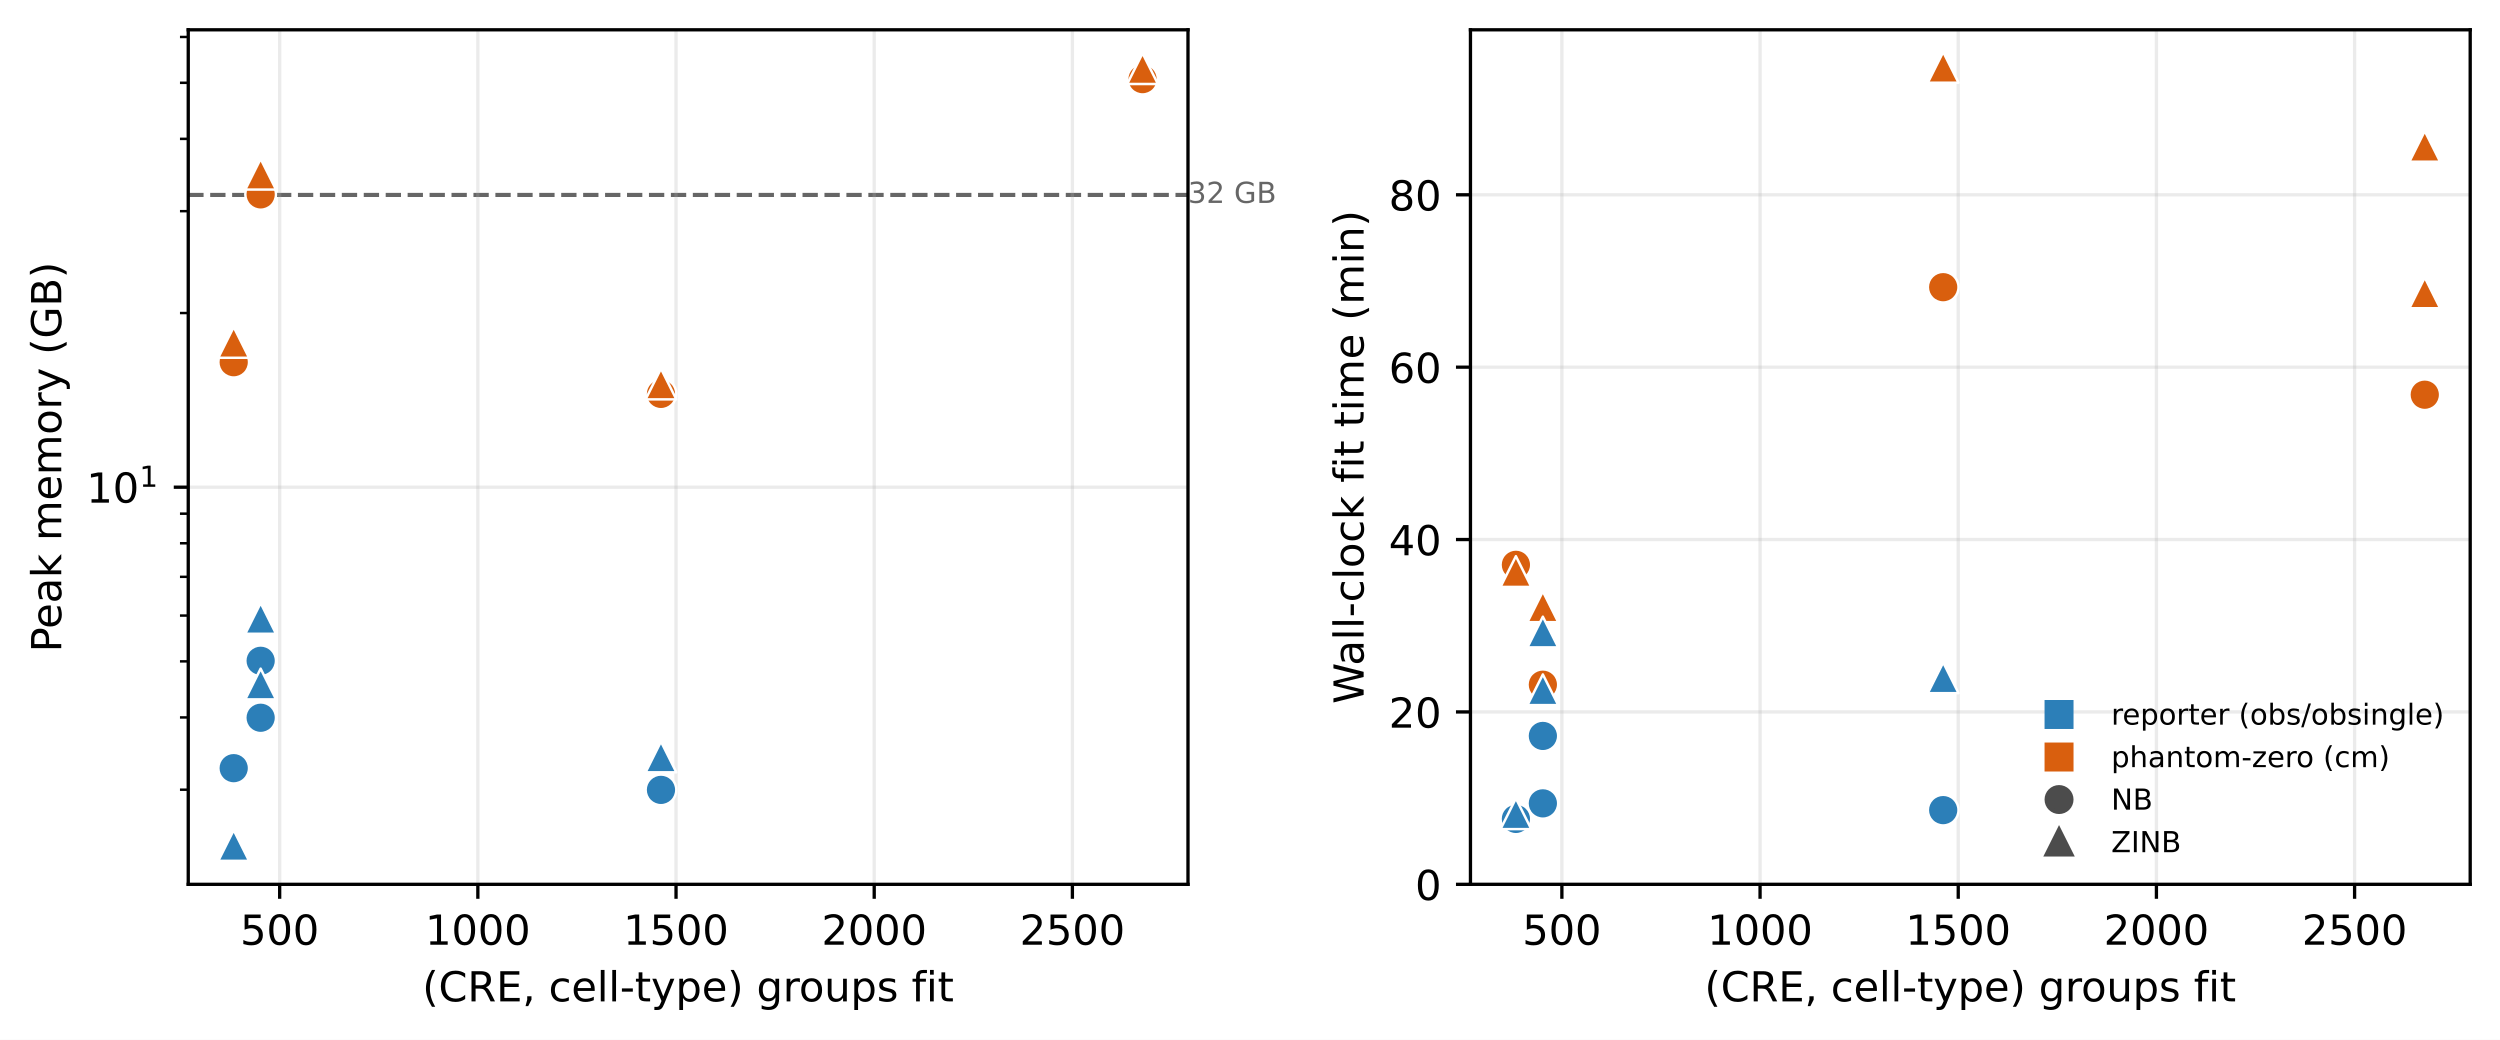
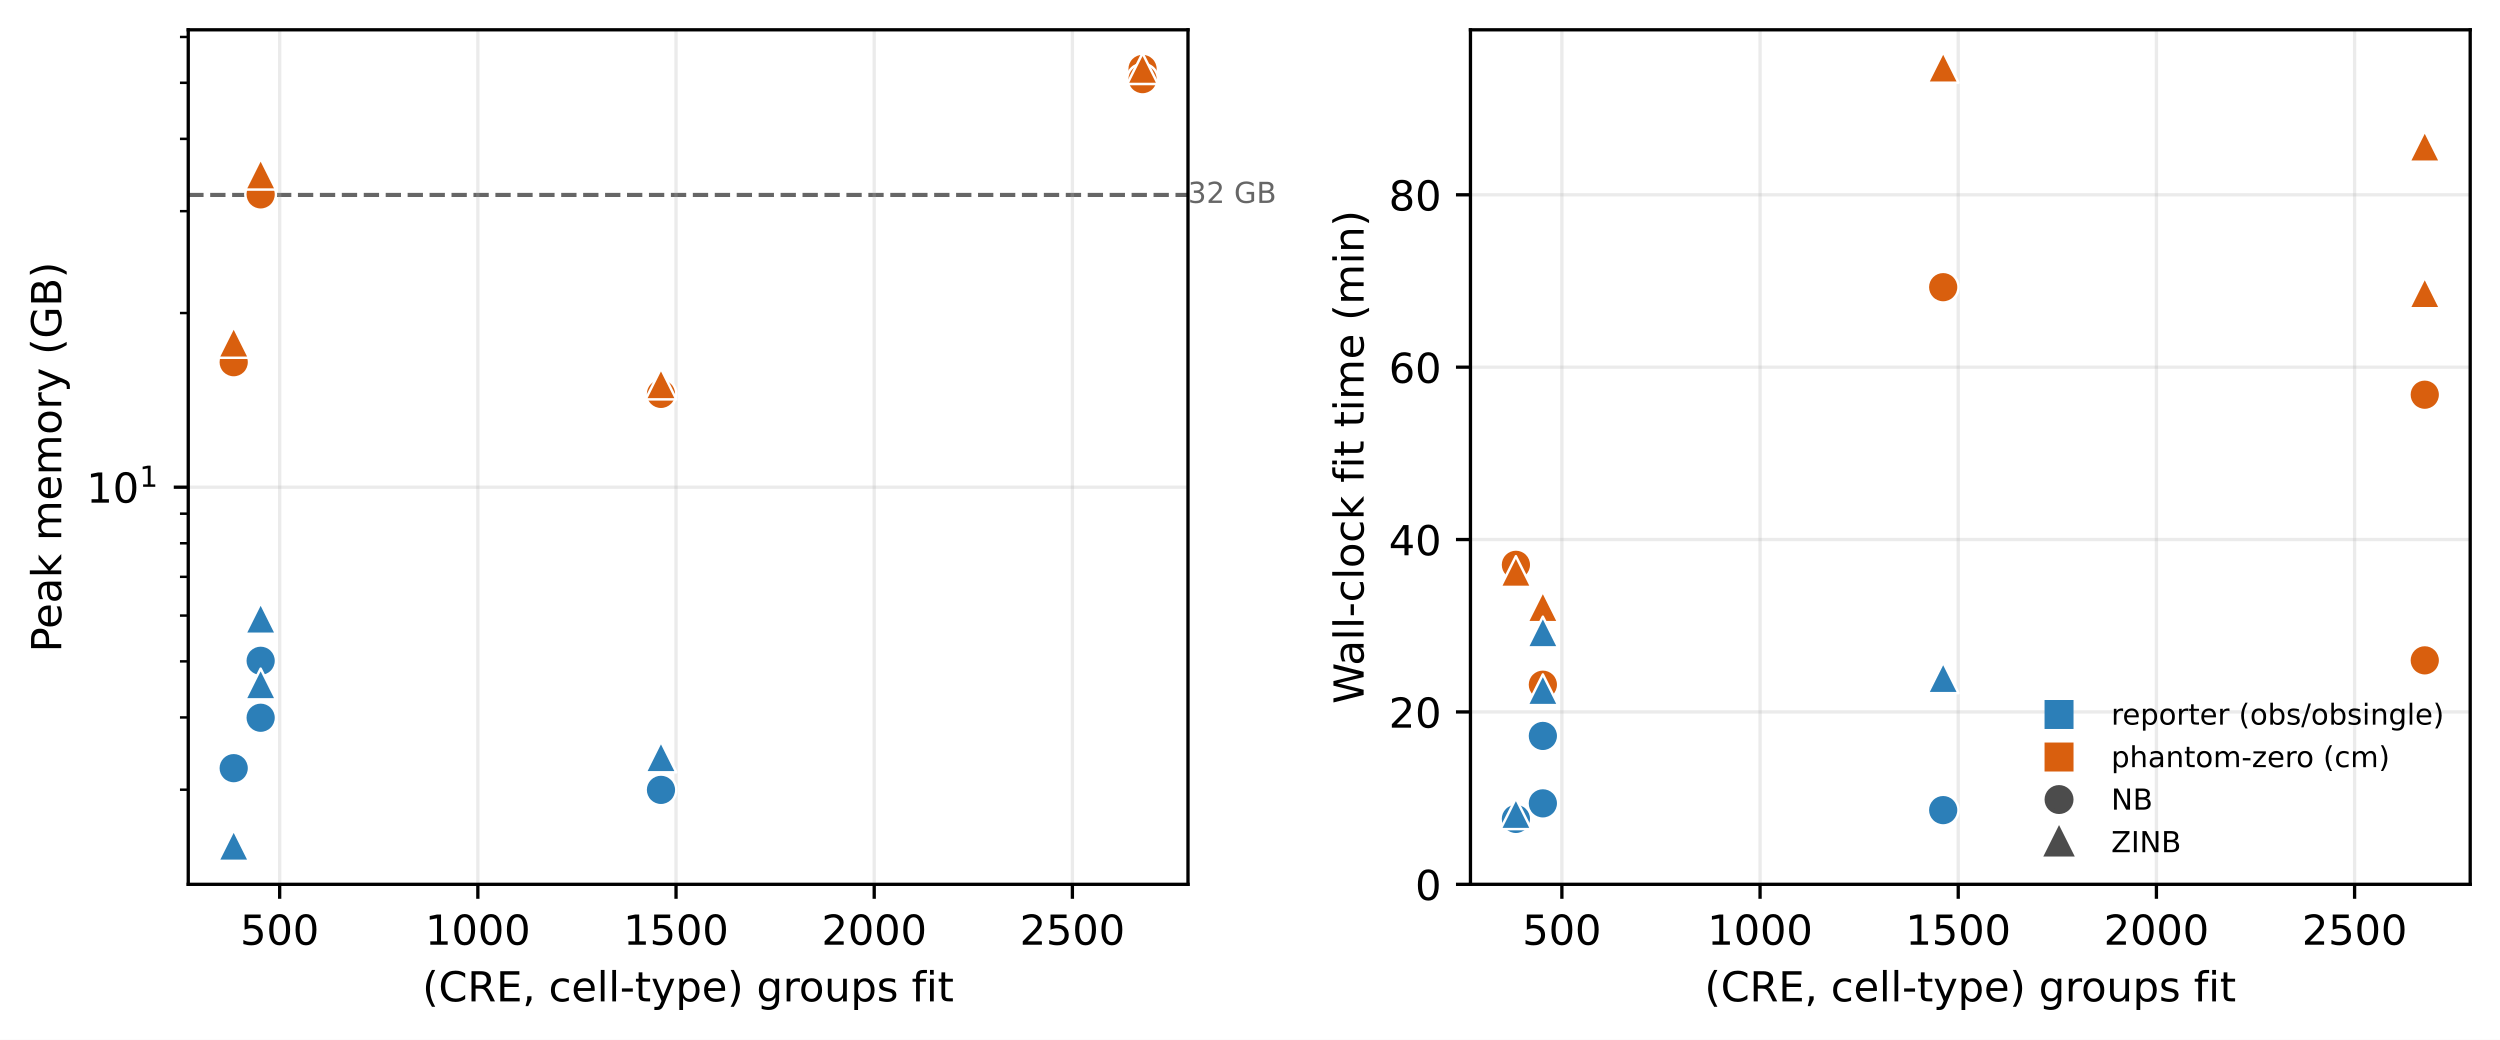
<svg xmlns="http://www.w3.org/2000/svg" xmlns:xlink="http://www.w3.org/1999/xlink" width="603.964pt" height="251.196pt" viewBox="0 0 603.964 251.196" version="1.1">
  <defs>
    <style type="text/css">*{stroke-linejoin: round; stroke-linecap: butt}</style>
  </defs>
  <g id="figure_1">
    <g id="patch_1">
      <path d="M 0 251.196  L 603.964 251.196  L 603.964 0  L 0 0  z " style="fill: #ffffff" />
    </g>
    <g id="axes_1">
      <g id="patch_2">
        <path d="M 45.478 213.64  L 287.001 213.64  L 287.001 7.2  L 45.478 7.2  z " style="fill: #ffffff" />
      </g>
      <g id="line2d_1">
-         <path d="M 45.478 47.094  L 287.001 47.094  " clip-path="url(#pa707eccdbd)" style="fill: none; stroke-dasharray: 3.7,1.6; stroke-dashoffset: 0; stroke: #666666" />
+         <path d="M 45.478 47.094  L 287.001 47.094  " clip-path="url(#pbbd8bfa8fc)" style="fill: none; stroke-dasharray: 3.7,1.6; stroke-dashoffset: 0; stroke: #666666" />
      </g>
      <g id="matplotlib.axis_1">
        <g id="xtick_1">
          <g id="line2d_2">
-             <path d="M 67.564 213.64  L 67.564 7.2  " clip-path="url(#pa707eccdbd)" style="fill: none; stroke: #b0b0b0; stroke-opacity: 0.25; stroke-width: 0.8; stroke-linecap: square" />
+             <path d="M 67.564 213.64  L 67.564 7.2  " clip-path="url(#pbbd8bfa8fc)" style="fill: none; stroke: #b0b0b0; stroke-opacity: 0.25; stroke-width: 0.8; stroke-linecap: square" />
          </g>
          <g id="line2d_3">
            <defs>
-               <path id="m9f50744ca9" d="M 0 0  L 0 3.5  " style="stroke: #000000; stroke-width: 0.8" />
+               <path id="m9f41e98646" d="M 0 0  L 0 3.5  " style="stroke: #000000; stroke-width: 0.8" />
            </defs>
            <g>
-               <use xlink:href="#m9f50744ca9" x="67.564" y="213.64" style="stroke: #000000; stroke-width: 0.8" />
+               <use xlink:href="#m9f41e98646" x="67.564" y="213.64" style="stroke: #000000; stroke-width: 0.8" />
            </g>
          </g>
          <g id="text_1">
            <text style="font-size: 10px; font-family: 'DejaVu Sans', 'Bitstream Vera Sans', 'Computer Modern Sans Serif', 'Lucida Grande', 'Verdana', 'Geneva', 'Lucid', 'Arial', 'Helvetica', 'Avant Garde', sans-serif; text-anchor: middle" x="67.564" y="228.238" transform="rotate(-0 67.56403 228.2384)">500</text>
          </g>
        </g>
        <g id="xtick_2">
          <g id="line2d_4">
-             <path d="M 115.442 213.64  L 115.442 7.2  " clip-path="url(#pa707eccdbd)" style="fill: none; stroke: #b0b0b0; stroke-opacity: 0.25; stroke-width: 0.8; stroke-linecap: square" />
+             <path d="M 115.442 213.64  L 115.442 7.2  " clip-path="url(#pbbd8bfa8fc)" style="fill: none; stroke: #b0b0b0; stroke-opacity: 0.25; stroke-width: 0.8; stroke-linecap: square" />
          </g>
          <g id="line2d_5">
            <g>
-               <use xlink:href="#m9f50744ca9" x="115.442" y="213.64" style="stroke: #000000; stroke-width: 0.8" />
+               <use xlink:href="#m9f41e98646" x="115.442" y="213.64" style="stroke: #000000; stroke-width: 0.8" />
            </g>
          </g>
          <g id="text_2">
            <text style="font-size: 10px; font-family: 'DejaVu Sans', 'Bitstream Vera Sans', 'Computer Modern Sans Serif', 'Lucida Grande', 'Verdana', 'Geneva', 'Lucid', 'Arial', 'Helvetica', 'Avant Garde', sans-serif; text-anchor: middle" x="115.442" y="228.238" transform="rotate(-0 115.4416 228.2384)">1000</text>
          </g>
        </g>
        <g id="xtick_3">
          <g id="line2d_6">
-             <path d="M 163.319 213.64  L 163.319 7.2  " clip-path="url(#pa707eccdbd)" style="fill: none; stroke: #b0b0b0; stroke-opacity: 0.25; stroke-width: 0.8; stroke-linecap: square" />
+             <path d="M 163.319 213.64  L 163.319 7.2  " clip-path="url(#pbbd8bfa8fc)" style="fill: none; stroke: #b0b0b0; stroke-opacity: 0.25; stroke-width: 0.8; stroke-linecap: square" />
          </g>
          <g id="line2d_7">
            <g>
-               <use xlink:href="#m9f50744ca9" x="163.319" y="213.64" style="stroke: #000000; stroke-width: 0.8" />
+               <use xlink:href="#m9f41e98646" x="163.319" y="213.64" style="stroke: #000000; stroke-width: 0.8" />
            </g>
          </g>
          <g id="text_3">
            <text style="font-size: 10px; font-family: 'DejaVu Sans', 'Bitstream Vera Sans', 'Computer Modern Sans Serif', 'Lucida Grande', 'Verdana', 'Geneva', 'Lucid', 'Arial', 'Helvetica', 'Avant Garde', sans-serif; text-anchor: middle" x="163.319" y="228.238" transform="rotate(-0 163.3191 228.2384)">1500</text>
          </g>
        </g>
        <g id="xtick_4">
          <g id="line2d_8">
-             <path d="M 211.197 213.64  L 211.197 7.2  " clip-path="url(#pa707eccdbd)" style="fill: none; stroke: #b0b0b0; stroke-opacity: 0.25; stroke-width: 0.8; stroke-linecap: square" />
+             <path d="M 211.197 213.64  L 211.197 7.2  " clip-path="url(#pbbd8bfa8fc)" style="fill: none; stroke: #b0b0b0; stroke-opacity: 0.25; stroke-width: 0.8; stroke-linecap: square" />
          </g>
          <g id="line2d_9">
            <g>
-               <use xlink:href="#m9f50744ca9" x="211.197" y="213.64" style="stroke: #000000; stroke-width: 0.8" />
+               <use xlink:href="#m9f41e98646" x="211.197" y="213.64" style="stroke: #000000; stroke-width: 0.8" />
            </g>
          </g>
          <g id="text_4">
            <text style="font-size: 10px; font-family: 'DejaVu Sans', 'Bitstream Vera Sans', 'Computer Modern Sans Serif', 'Lucida Grande', 'Verdana', 'Geneva', 'Lucid', 'Arial', 'Helvetica', 'Avant Garde', sans-serif; text-anchor: middle" x="211.197" y="228.238" transform="rotate(-0 211.1966 228.2384)">2000</text>
          </g>
        </g>
        <g id="xtick_5">
          <g id="line2d_10">
-             <path d="M 259.074 213.64  L 259.074 7.2  " clip-path="url(#pa707eccdbd)" style="fill: none; stroke: #b0b0b0; stroke-opacity: 0.25; stroke-width: 0.8; stroke-linecap: square" />
+             <path d="M 259.074 213.64  L 259.074 7.2  " clip-path="url(#pbbd8bfa8fc)" style="fill: none; stroke: #b0b0b0; stroke-opacity: 0.25; stroke-width: 0.8; stroke-linecap: square" />
          </g>
          <g id="line2d_11">
            <g>
-               <use xlink:href="#m9f50744ca9" x="259.074" y="213.64" style="stroke: #000000; stroke-width: 0.8" />
+               <use xlink:href="#m9f41e98646" x="259.074" y="213.64" style="stroke: #000000; stroke-width: 0.8" />
            </g>
          </g>
          <g id="text_5">
            <text style="font-size: 10px; font-family: 'DejaVu Sans', 'Bitstream Vera Sans', 'Computer Modern Sans Serif', 'Lucida Grande', 'Verdana', 'Geneva', 'Lucid', 'Arial', 'Helvetica', 'Avant Garde', sans-serif; text-anchor: middle" x="259.074" y="228.238" transform="rotate(-0 259.0742 228.2384)">2500</text>
          </g>
        </g>
        <g id="text_6">
          <text style="font-size: 10px; font-family: 'DejaVu Sans', 'Bitstream Vera Sans', 'Computer Modern Sans Serif', 'Lucida Grande', 'Verdana', 'Geneva', 'Lucid', 'Arial', 'Helvetica', 'Avant Garde', sans-serif; text-anchor: middle" x="166.24" y="241.917" transform="rotate(-0 166.2396 241.9166)">(CRE, cell-type) groups fit</text>
        </g>
      </g>
      <g id="matplotlib.axis_2">
        <g id="ytick_1">
          <g id="line2d_12">
-             <path d="M 45.478 117.699  L 287.001 117.699  " clip-path="url(#pa707eccdbd)" style="fill: none; stroke: #b0b0b0; stroke-opacity: 0.25; stroke-width: 0.8; stroke-linecap: square" />
+             <path d="M 45.478 117.699  L 287.001 117.699  " clip-path="url(#pbbd8bfa8fc)" style="fill: none; stroke: #b0b0b0; stroke-opacity: 0.25; stroke-width: 0.8; stroke-linecap: square" />
          </g>
          <g id="line2d_13">
            <defs>
-               <path id="ma776f72223" d="M 0 0  L -3.5 0  " style="stroke: #000000; stroke-width: 0.8" />
+               <path id="m25789ae92a" d="M 0 0  L -3.5 0  " style="stroke: #000000; stroke-width: 0.8" />
            </defs>
            <g>
-               <use xlink:href="#ma776f72223" x="45.478" y="117.699" style="stroke: #000000; stroke-width: 0.8" />
+               <use xlink:href="#m25789ae92a" x="45.478" y="117.699" style="stroke: #000000; stroke-width: 0.8" />
            </g>
          </g>
          <g id="text_7">
            <g transform="translate(20.87813 121.4983)">
              <text>
                <tspan x="0" y="-0.064" style="font-size: 10px; font-family: 'DejaVu Sans'">1</tspan>
                <tspan x="6.362" y="-0.064" style="font-size: 10px; font-family: 'DejaVu Sans'">0</tspan>
                <tspan x="12.82" y="-3.892" style="font-size: 7px; font-family: 'DejaVu Sans'">1</tspan>
              </text>
            </g>
          </g>
        </g>
        <g id="ytick_2">
          <g id="line2d_14">
            <defs>
-               <path id="m781d4c3d4e" d="M 0 0  L -2 0  " style="stroke: #000000; stroke-width: 0.6" />
+               <path id="m5e68a8227b" d="M 0 0  L -2 0  " style="stroke: #000000; stroke-width: 0.6" />
            </defs>
            <g>
-               <use xlink:href="#m781d4c3d4e" x="45.478" y="190.782" style="stroke: #000000; stroke-width: 0.6" />
+               <use xlink:href="#m5e68a8227b" x="45.478" y="190.782" style="stroke: #000000; stroke-width: 0.6" />
            </g>
          </g>
        </g>
        <g id="ytick_3">
          <g id="line2d_15">
            <g>
-               <use xlink:href="#m781d4c3d4e" x="45.478" y="173.319" style="stroke: #000000; stroke-width: 0.6" />
+               <use xlink:href="#m5e68a8227b" x="45.478" y="173.319" style="stroke: #000000; stroke-width: 0.6" />
            </g>
          </g>
        </g>
        <g id="ytick_4">
          <g id="line2d_16">
            <g>
-               <use xlink:href="#m781d4c3d4e" x="45.478" y="159.774" style="stroke: #000000; stroke-width: 0.6" />
+               <use xlink:href="#m5e68a8227b" x="45.478" y="159.774" style="stroke: #000000; stroke-width: 0.6" />
            </g>
          </g>
        </g>
        <g id="ytick_5">
          <g id="line2d_17">
            <g>
-               <use xlink:href="#m781d4c3d4e" x="45.478" y="148.707" style="stroke: #000000; stroke-width: 0.6" />
+               <use xlink:href="#m5e68a8227b" x="45.478" y="148.707" style="stroke: #000000; stroke-width: 0.6" />
            </g>
          </g>
        </g>
        <g id="ytick_6">
          <g id="line2d_18">
            <g>
-               <use xlink:href="#m781d4c3d4e" x="45.478" y="139.35" style="stroke: #000000; stroke-width: 0.6" />
+               <use xlink:href="#m5e68a8227b" x="45.478" y="139.35" style="stroke: #000000; stroke-width: 0.6" />
            </g>
          </g>
        </g>
        <g id="ytick_7">
          <g id="line2d_19">
            <g>
-               <use xlink:href="#m781d4c3d4e" x="45.478" y="131.244" style="stroke: #000000; stroke-width: 0.6" />
+               <use xlink:href="#m5e68a8227b" x="45.478" y="131.244" style="stroke: #000000; stroke-width: 0.6" />
            </g>
          </g>
        </g>
        <g id="ytick_8">
          <g id="line2d_20">
            <g>
-               <use xlink:href="#m781d4c3d4e" x="45.478" y="124.095" style="stroke: #000000; stroke-width: 0.6" />
+               <use xlink:href="#m5e68a8227b" x="45.478" y="124.095" style="stroke: #000000; stroke-width: 0.6" />
            </g>
          </g>
        </g>
        <g id="ytick_9">
          <g id="line2d_21">
            <g>
-               <use xlink:href="#m781d4c3d4e" x="45.478" y="75.624" style="stroke: #000000; stroke-width: 0.6" />
+               <use xlink:href="#m5e68a8227b" x="45.478" y="75.624" style="stroke: #000000; stroke-width: 0.6" />
            </g>
          </g>
        </g>
        <g id="ytick_10">
          <g id="line2d_22">
            <g>
-               <use xlink:href="#m781d4c3d4e" x="45.478" y="51.011" style="stroke: #000000; stroke-width: 0.6" />
+               <use xlink:href="#m5e68a8227b" x="45.478" y="51.011" style="stroke: #000000; stroke-width: 0.6" />
            </g>
          </g>
        </g>
        <g id="ytick_11">
          <g id="line2d_23">
            <g>
-               <use xlink:href="#m781d4c3d4e" x="45.478" y="33.549" style="stroke: #000000; stroke-width: 0.6" />
+               <use xlink:href="#m5e68a8227b" x="45.478" y="33.549" style="stroke: #000000; stroke-width: 0.6" />
            </g>
          </g>
        </g>
        <g id="ytick_12">
          <g id="line2d_24">
            <g>
-               <use xlink:href="#m781d4c3d4e" x="45.478" y="20.003" style="stroke: #000000; stroke-width: 0.6" />
+               <use xlink:href="#m5e68a8227b" x="45.478" y="20.003" style="stroke: #000000; stroke-width: 0.6" />
            </g>
          </g>
        </g>
        <g id="ytick_13">
          <g id="line2d_25">
            <g>
-               <use xlink:href="#m781d4c3d4e" x="45.478" y="8.936" style="stroke: #000000; stroke-width: 0.6" />
+               <use xlink:href="#m5e68a8227b" x="45.478" y="8.936" style="stroke: #000000; stroke-width: 0.6" />
            </g>
          </g>
        </g>
        <g id="text_8">
          <text style="font-size: 10px; font-family: 'DejaVu Sans', 'Bitstream Vera Sans', 'Computer Modern Sans Serif', 'Lucida Grande', 'Verdana', 'Geneva', 'Lucid', 'Arial', 'Helvetica', 'Avant Garde', sans-serif; text-anchor: middle" x="14.798" y="110.42" transform="rotate(-90 14.79844 110.42)">Peak memory (GB)</text>
        </g>
      </g>
      <g id="patch_3">
        <path d="M 45.478 213.64  L 45.478 7.2  " style="fill: none; stroke: #000000; stroke-width: 0.8; stroke-linejoin: miter; stroke-linecap: square" />
      </g>
      <g id="patch_4">
        <path d="M 287.001 213.64  L 287.001 7.2  " style="fill: none; stroke: #000000; stroke-width: 0.8; stroke-linejoin: miter; stroke-linecap: square" />
      </g>
      <g id="patch_5">
        <path d="M 45.478 213.64  L 287.001 213.64  " style="fill: none; stroke: #000000; stroke-width: 0.8; stroke-linejoin: miter; stroke-linecap: square" />
      </g>
      <g id="patch_6">
        <path d="M 45.478 7.2  L 287.001 7.2  " style="fill: none; stroke: #000000; stroke-width: 0.8; stroke-linejoin: miter; stroke-linecap: square" />
      </g>
      <g id="PathCollection_1">
        <defs>
-           <path id="m14022d2236" d="M 0 3.708  C 0.983 3.708 1.927 3.317 2.622 2.622  C 3.317 1.927 3.708 0.983 3.708 0  C 3.708 -0.983 3.317 -1.927 2.622 -2.622  C 1.927 -3.317 0.983 -3.708 0 -3.708  C -0.983 -3.708 -1.927 -3.317 -2.622 -2.622  C -3.317 -1.927 -3.708 -0.983 -3.708 0  C -3.708 0.983 -3.317 1.927 -2.622 2.622  C -1.927 3.317 -0.983 3.708 0 3.708  z " style="stroke: #ffffff; stroke-width: 0.6" />
+           <path id="mfb44b6b66b" d="M 0 3.708  C 0.983 3.708 1.927 3.317 2.622 2.622  C 3.317 1.927 3.708 0.983 3.708 0  C 3.708 -0.983 3.317 -1.927 2.622 -2.622  C 1.927 -3.317 0.983 -3.708 0 -3.708  C -0.983 -3.708 -1.927 -3.317 -2.622 -2.622  C -3.317 -1.927 -3.708 -0.983 -3.708 0  C -3.708 0.983 -3.317 1.927 -2.622 2.622  C -1.927 3.317 -0.983 3.708 0 3.708  z " style="stroke: #ffffff; stroke-width: 0.6" />
        </defs>
-         <g clip-path="url(#pa707eccdbd)">
-           <use xlink:href="#m14022d2236" x="62.968" y="46.957" style="fill: #d95f0e; stroke: #ffffff; stroke-width: 0.6" />
+         <g clip-path="url(#pbbd8bfa8fc)">
+           <use xlink:href="#mfb44b6b66b" x="62.968" y="46.957" style="fill: #d95f0e; stroke: #ffffff; stroke-width: 0.6" />
        </g>
      </g>
      <g id="PathCollection_2">
        <defs>
-           <path id="m0494d9396b" d="M 0 -3.708  L -3.708 3.708  L 3.708 3.708  z " style="stroke: #ffffff; stroke-width: 0.6" />
+           <path id="mc792750eb7" d="M 0 -3.708  L -3.708 3.708  L 3.708 3.708  z " style="stroke: #ffffff; stroke-width: 0.6" />
        </defs>
-         <g clip-path="url(#pa707eccdbd)">
-           <use xlink:href="#m0494d9396b" x="62.968" y="42.09" style="fill: #d95f0e; stroke: #ffffff; stroke-width: 0.6" />
+         <g clip-path="url(#pbbd8bfa8fc)">
+           <use xlink:href="#mc792750eb7" x="62.968" y="42.09" style="fill: #d95f0e; stroke: #ffffff; stroke-width: 0.6" />
        </g>
      </g>
      <g id="PathCollection_3">
        <defs>
-           <path id="m4020eed050" d="M 0 3.708  C 0.983 3.708 1.927 3.317 2.622 2.622  C 3.317 1.927 3.708 0.983 3.708 0  C 3.708 -0.983 3.317 -1.927 2.622 -2.622  C 1.927 -3.317 0.983 -3.708 0 -3.708  C -0.983 -3.708 -1.927 -3.317 -2.622 -2.622  C -3.317 -1.927 -3.708 -0.983 -3.708 0  C -3.708 0.983 -3.317 1.927 -2.622 2.622  C -1.927 3.317 -0.983 3.708 0 3.708  z " style="stroke: #ffffff; stroke-width: 0.6" />
+           <path id="md4490f917c" d="M 0 3.708  C 0.983 3.708 1.927 3.317 2.622 2.622  C 3.317 1.927 3.708 0.983 3.708 0  C 3.708 -0.983 3.317 -1.927 2.622 -2.622  C 1.927 -3.317 0.983 -3.708 0 -3.708  C -0.983 -3.708 -1.927 -3.317 -2.622 -2.622  C -3.317 -1.927 -3.708 -0.983 -3.708 0  C -3.708 0.983 -3.317 1.927 -2.622 2.622  C -1.927 3.317 -0.983 3.708 0 3.708  z " style="stroke: #ffffff; stroke-width: 0.6" />
        </defs>
-         <g clip-path="url(#pa707eccdbd)">
-           <use xlink:href="#m4020eed050" x="62.968" y="159.636" style="fill: #2c7fb8; stroke: #ffffff; stroke-width: 0.6" />
+         <g clip-path="url(#pbbd8bfa8fc)">
+           <use xlink:href="#md4490f917c" x="62.968" y="159.636" style="fill: #2c7fb8; stroke: #ffffff; stroke-width: 0.6" />
        </g>
      </g>
      <g id="PathCollection_4">
        <defs>
-           <path id="m382e20babe" d="M 0 -3.708  L -3.708 3.708  L 3.708 3.708  z " style="stroke: #ffffff; stroke-width: 0.6" />
+           <path id="mb22512170d" d="M 0 -3.708  L -3.708 3.708  L 3.708 3.708  z " style="stroke: #ffffff; stroke-width: 0.6" />
        </defs>
-         <g clip-path="url(#pa707eccdbd)">
-           <use xlink:href="#m382e20babe" x="62.968" y="149.395" style="fill: #2c7fb8; stroke: #ffffff; stroke-width: 0.6" />
+         <g clip-path="url(#pbbd8bfa8fc)">
+           <use xlink:href="#mb22512170d" x="62.968" y="149.395" style="fill: #2c7fb8; stroke: #ffffff; stroke-width: 0.6" />
        </g>
      </g>
      <g id="PathCollection_5">
-         <g clip-path="url(#pa707eccdbd)">
-           <use xlink:href="#m4020eed050" x="62.968" y="173.396" style="fill: #2c7fb8; stroke: #ffffff; stroke-width: 0.6" />
+         <g clip-path="url(#pbbd8bfa8fc)">
+           <use xlink:href="#md4490f917c" x="62.968" y="173.396" style="fill: #2c7fb8; stroke: #ffffff; stroke-width: 0.6" />
        </g>
      </g>
      <g id="PathCollection_6">
-         <g clip-path="url(#pa707eccdbd)">
-           <use xlink:href="#m382e20babe" x="62.968" y="165.243" style="fill: #2c7fb8; stroke: #ffffff; stroke-width: 0.6" />
+         <g clip-path="url(#pbbd8bfa8fc)">
+           <use xlink:href="#mb22512170d" x="62.968" y="165.243" style="fill: #2c7fb8; stroke: #ffffff; stroke-width: 0.6" />
        </g>
      </g>
      <g id="PathCollection_7">
-         <g clip-path="url(#pa707eccdbd)">
-           <use xlink:href="#m0494d9396b" x="276.023" y="17.127" style="fill: #d95f0e; stroke: #ffffff; stroke-width: 0.6" />
+         <g clip-path="url(#pbbd8bfa8fc)">
+           <use xlink:href="#mfb44b6b66b" x="276.023" y="16.652" style="fill: #d95f0e; stroke: #ffffff; stroke-width: 0.6" />
        </g>
      </g>
      <g id="PathCollection_8">
-         <g clip-path="url(#pa707eccdbd)">
-           <use xlink:href="#m14022d2236" x="276.023" y="19.113" style="fill: #d95f0e; stroke: #ffffff; stroke-width: 0.6" />
+         <g clip-path="url(#pbbd8bfa8fc)">
+           <use xlink:href="#mc792750eb7" x="276.023" y="17.127" style="fill: #d95f0e; stroke: #ffffff; stroke-width: 0.6" />
        </g>
      </g>
      <g id="PathCollection_9">
-         <g clip-path="url(#pa707eccdbd)">
-           <use xlink:href="#m0494d9396b" x="276.023" y="16.584" style="fill: #d95f0e; stroke: #ffffff; stroke-width: 0.6" />
+         <g clip-path="url(#pbbd8bfa8fc)">
+           <use xlink:href="#mfb44b6b66b" x="276.023" y="19.113" style="fill: #d95f0e; stroke: #ffffff; stroke-width: 0.6" />
        </g>
      </g>
      <g id="PathCollection_10">
-         <g clip-path="url(#pa707eccdbd)">
-           <use xlink:href="#m14022d2236" x="159.68" y="95.157" style="fill: #d95f0e; stroke: #ffffff; stroke-width: 0.6" />
+         <g clip-path="url(#pbbd8bfa8fc)">
+           <use xlink:href="#mc792750eb7" x="276.023" y="16.584" style="fill: #d95f0e; stroke: #ffffff; stroke-width: 0.6" />
        </g>
      </g>
      <g id="PathCollection_11">
-         <g clip-path="url(#pa707eccdbd)">
-           <use xlink:href="#m0494d9396b" x="159.68" y="92.772" style="fill: #d95f0e; stroke: #ffffff; stroke-width: 0.6" />
+         <g clip-path="url(#pbbd8bfa8fc)">
+           <use xlink:href="#mfb44b6b66b" x="159.68" y="95.157" style="fill: #d95f0e; stroke: #ffffff; stroke-width: 0.6" />
        </g>
      </g>
      <g id="PathCollection_12">
-         <g clip-path="url(#pa707eccdbd)">
-           <use xlink:href="#m4020eed050" x="159.68" y="190.823" style="fill: #2c7fb8; stroke: #ffffff; stroke-width: 0.6" />
+         <g clip-path="url(#pbbd8bfa8fc)">
+           <use xlink:href="#mc792750eb7" x="159.68" y="92.772" style="fill: #d95f0e; stroke: #ffffff; stroke-width: 0.6" />
        </g>
      </g>
      <g id="PathCollection_13">
-         <g clip-path="url(#pa707eccdbd)">
-           <use xlink:href="#m382e20babe" x="159.68" y="182.867" style="fill: #2c7fb8; stroke: #ffffff; stroke-width: 0.6" />
+         <g clip-path="url(#pbbd8bfa8fc)">
+           <use xlink:href="#md4490f917c" x="159.68" y="190.823" style="fill: #2c7fb8; stroke: #ffffff; stroke-width: 0.6" />
        </g>
      </g>
      <g id="PathCollection_14">
-         <g clip-path="url(#pa707eccdbd)">
-           <use xlink:href="#m14022d2236" x="56.456" y="87.499" style="fill: #d95f0e; stroke: #ffffff; stroke-width: 0.6" />
+         <g clip-path="url(#pbbd8bfa8fc)">
+           <use xlink:href="#mb22512170d" x="159.68" y="182.867" style="fill: #2c7fb8; stroke: #ffffff; stroke-width: 0.6" />
        </g>
      </g>
      <g id="PathCollection_15">
-         <g clip-path="url(#pa707eccdbd)">
-           <use xlink:href="#m0494d9396b" x="56.456" y="82.717" style="fill: #d95f0e; stroke: #ffffff; stroke-width: 0.6" />
+         <g clip-path="url(#pbbd8bfa8fc)">
+           <use xlink:href="#mfb44b6b66b" x="56.456" y="87.499" style="fill: #d95f0e; stroke: #ffffff; stroke-width: 0.6" />
        </g>
      </g>
      <g id="PathCollection_16">
-         <g clip-path="url(#pa707eccdbd)">
-           <use xlink:href="#m4020eed050" x="56.456" y="185.574" style="fill: #2c7fb8; stroke: #ffffff; stroke-width: 0.6" />
+         <g clip-path="url(#pbbd8bfa8fc)">
+           <use xlink:href="#mc792750eb7" x="56.456" y="82.717" style="fill: #d95f0e; stroke: #ffffff; stroke-width: 0.6" />
        </g>
      </g>
      <g id="PathCollection_17">
-         <g clip-path="url(#pa707eccdbd)">
-           <use xlink:href="#m382e20babe" x="56.456" y="204.256" style="fill: #2c7fb8; stroke: #ffffff; stroke-width: 0.6" />
+         <g clip-path="url(#pbbd8bfa8fc)">
+           <use xlink:href="#md4490f917c" x="56.456" y="185.574" style="fill: #2c7fb8; stroke: #ffffff; stroke-width: 0.6" />
+         </g>
+       </g>
+       <g id="PathCollection_18">
+         <g clip-path="url(#pbbd8bfa8fc)">
+           <use xlink:href="#mb22512170d" x="56.456" y="204.256" style="fill: #2c7fb8; stroke: #ffffff; stroke-width: 0.6" />
        </g>
      </g>
      <g id="text_9">
        <text style="font-size: 7px; font-family: 'DejaVu Sans', 'Bitstream Vera Sans', 'Computer Modern Sans Serif', 'Lucida Grande', 'Verdana', 'Geneva', 'Lucid', 'Arial', 'Helvetica', 'Avant Garde', sans-serif; text-anchor: start; fill: #666666" x="287.001" y="49.025" transform="rotate(-0 287.0011 49.02537)"> 32 GB</text>
      </g>
    </g>
    <g id="axes_2">
      <g id="patch_7">
        <path d="M 355.241 213.64  L 596.764 213.64  L 596.764 7.2  L 355.241 7.2  z " style="fill: #ffffff" />
      </g>
      <g id="matplotlib.axis_3">
        <g id="xtick_6">
          <g id="line2d_26">
-             <path d="M 377.327 213.64  L 377.327 7.2  " clip-path="url(#p57ffaa2035)" style="fill: none; stroke: #b0b0b0; stroke-opacity: 0.25; stroke-width: 0.8; stroke-linecap: square" />
+             <path d="M 377.327 213.64  L 377.327 7.2  " clip-path="url(#pcd1199a34f)" style="fill: none; stroke: #b0b0b0; stroke-opacity: 0.25; stroke-width: 0.8; stroke-linecap: square" />
          </g>
          <g id="line2d_27">
            <g>
-               <use xlink:href="#m9f50744ca9" x="377.327" y="213.64" style="stroke: #000000; stroke-width: 0.8" />
+               <use xlink:href="#m9f41e98646" x="377.327" y="213.64" style="stroke: #000000; stroke-width: 0.8" />
            </g>
          </g>
          <g id="text_10">
            <text style="font-size: 10px; font-family: 'DejaVu Sans', 'Bitstream Vera Sans', 'Computer Modern Sans Serif', 'Lucida Grande', 'Verdana', 'Geneva', 'Lucid', 'Arial', 'Helvetica', 'Avant Garde', sans-serif; text-anchor: middle" x="377.327" y="228.238" transform="rotate(-0 377.3271 228.2384)">500</text>
          </g>
        </g>
        <g id="xtick_7">
          <g id="line2d_28">
-             <path d="M 425.205 213.64  L 425.205 7.2  " clip-path="url(#p57ffaa2035)" style="fill: none; stroke: #b0b0b0; stroke-opacity: 0.25; stroke-width: 0.8; stroke-linecap: square" />
+             <path d="M 425.205 213.64  L 425.205 7.2  " clip-path="url(#pcd1199a34f)" style="fill: none; stroke: #b0b0b0; stroke-opacity: 0.25; stroke-width: 0.8; stroke-linecap: square" />
          </g>
          <g id="line2d_29">
            <g>
-               <use xlink:href="#m9f50744ca9" x="425.205" y="213.64" style="stroke: #000000; stroke-width: 0.8" />
+               <use xlink:href="#m9f41e98646" x="425.205" y="213.64" style="stroke: #000000; stroke-width: 0.8" />
            </g>
          </g>
          <g id="text_11">
            <text style="font-size: 10px; font-family: 'DejaVu Sans', 'Bitstream Vera Sans', 'Computer Modern Sans Serif', 'Lucida Grande', 'Verdana', 'Geneva', 'Lucid', 'Arial', 'Helvetica', 'Avant Garde', sans-serif; text-anchor: middle" x="425.205" y="228.238" transform="rotate(-0 425.2046 228.2384)">1000</text>
          </g>
        </g>
        <g id="xtick_8">
          <g id="line2d_30">
-             <path d="M 473.082 213.64  L 473.082 7.2  " clip-path="url(#p57ffaa2035)" style="fill: none; stroke: #b0b0b0; stroke-opacity: 0.25; stroke-width: 0.8; stroke-linecap: square" />
+             <path d="M 473.082 213.64  L 473.082 7.2  " clip-path="url(#pcd1199a34f)" style="fill: none; stroke: #b0b0b0; stroke-opacity: 0.25; stroke-width: 0.8; stroke-linecap: square" />
          </g>
          <g id="line2d_31">
            <g>
-               <use xlink:href="#m9f50744ca9" x="473.082" y="213.64" style="stroke: #000000; stroke-width: 0.8" />
+               <use xlink:href="#m9f41e98646" x="473.082" y="213.64" style="stroke: #000000; stroke-width: 0.8" />
            </g>
          </g>
          <g id="text_12">
            <text style="font-size: 10px; font-family: 'DejaVu Sans', 'Bitstream Vera Sans', 'Computer Modern Sans Serif', 'Lucida Grande', 'Verdana', 'Geneva', 'Lucid', 'Arial', 'Helvetica', 'Avant Garde', sans-serif; text-anchor: middle" x="473.082" y="228.238" transform="rotate(-0 473.0821 228.2384)">1500</text>
          </g>
        </g>
        <g id="xtick_9">
          <g id="line2d_32">
-             <path d="M 520.96 213.64  L 520.96 7.2  " clip-path="url(#p57ffaa2035)" style="fill: none; stroke: #b0b0b0; stroke-opacity: 0.25; stroke-width: 0.8; stroke-linecap: square" />
+             <path d="M 520.96 213.64  L 520.96 7.2  " clip-path="url(#pcd1199a34f)" style="fill: none; stroke: #b0b0b0; stroke-opacity: 0.25; stroke-width: 0.8; stroke-linecap: square" />
          </g>
          <g id="line2d_33">
            <g>
-               <use xlink:href="#m9f50744ca9" x="520.96" y="213.64" style="stroke: #000000; stroke-width: 0.8" />
+               <use xlink:href="#m9f41e98646" x="520.96" y="213.64" style="stroke: #000000; stroke-width: 0.8" />
            </g>
          </g>
          <g id="text_13">
            <text style="font-size: 10px; font-family: 'DejaVu Sans', 'Bitstream Vera Sans', 'Computer Modern Sans Serif', 'Lucida Grande', 'Verdana', 'Geneva', 'Lucid', 'Arial', 'Helvetica', 'Avant Garde', sans-serif; text-anchor: middle" x="520.96" y="228.238" transform="rotate(-0 520.9597 228.2384)">2000</text>
          </g>
        </g>
        <g id="xtick_10">
          <g id="line2d_34">
-             <path d="M 568.837 213.64  L 568.837 7.2  " clip-path="url(#p57ffaa2035)" style="fill: none; stroke: #b0b0b0; stroke-opacity: 0.25; stroke-width: 0.8; stroke-linecap: square" />
+             <path d="M 568.837 213.64  L 568.837 7.2  " clip-path="url(#pcd1199a34f)" style="fill: none; stroke: #b0b0b0; stroke-opacity: 0.25; stroke-width: 0.8; stroke-linecap: square" />
          </g>
          <g id="line2d_35">
            <g>
-               <use xlink:href="#m9f50744ca9" x="568.837" y="213.64" style="stroke: #000000; stroke-width: 0.8" />
+               <use xlink:href="#m9f41e98646" x="568.837" y="213.64" style="stroke: #000000; stroke-width: 0.8" />
            </g>
          </g>
          <g id="text_14">
            <text style="font-size: 10px; font-family: 'DejaVu Sans', 'Bitstream Vera Sans', 'Computer Modern Sans Serif', 'Lucida Grande', 'Verdana', 'Geneva', 'Lucid', 'Arial', 'Helvetica', 'Avant Garde', sans-serif; text-anchor: middle" x="568.837" y="228.238" transform="rotate(-0 568.8372 228.2384)">2500</text>
          </g>
        </g>
        <g id="text_15">
          <text style="font-size: 10px; font-family: 'DejaVu Sans', 'Bitstream Vera Sans', 'Computer Modern Sans Serif', 'Lucida Grande', 'Verdana', 'Geneva', 'Lucid', 'Arial', 'Helvetica', 'Avant Garde', sans-serif; text-anchor: middle" x="476.003" y="241.917" transform="rotate(-0 476.0027 241.9166)">(CRE, cell-type) groups fit</text>
        </g>
      </g>
      <g id="matplotlib.axis_4">
        <g id="ytick_14">
          <g id="line2d_36">
-             <path d="M 355.241 213.64  L 596.764 213.64  " clip-path="url(#p57ffaa2035)" style="fill: none; stroke: #b0b0b0; stroke-opacity: 0.25; stroke-width: 0.8; stroke-linecap: square" />
+             <path d="M 355.241 213.64  L 596.764 213.64  " clip-path="url(#pcd1199a34f)" style="fill: none; stroke: #b0b0b0; stroke-opacity: 0.25; stroke-width: 0.8; stroke-linecap: square" />
          </g>
          <g id="line2d_37">
            <g>
-               <use xlink:href="#ma776f72223" x="355.241" y="213.64" style="stroke: #000000; stroke-width: 0.8" />
+               <use xlink:href="#m25789ae92a" x="355.241" y="213.64" style="stroke: #000000; stroke-width: 0.8" />
            </g>
          </g>
          <g id="text_16">
            <text style="font-size: 10px; font-family: 'DejaVu Sans', 'Bitstream Vera Sans', 'Computer Modern Sans Serif', 'Lucida Grande', 'Verdana', 'Geneva', 'Lucid', 'Arial', 'Helvetica', 'Avant Garde', sans-serif; text-anchor: end" x="348.241" y="217.439" transform="rotate(-0 348.2411 217.4392)">0</text>
          </g>
        </g>
        <g id="ytick_15">
          <g id="line2d_38">
-             <path d="M 355.241 171.994  L 596.764 171.994  " clip-path="url(#p57ffaa2035)" style="fill: none; stroke: #b0b0b0; stroke-opacity: 0.25; stroke-width: 0.8; stroke-linecap: square" />
+             <path d="M 355.241 171.994  L 596.764 171.994  " clip-path="url(#pcd1199a34f)" style="fill: none; stroke: #b0b0b0; stroke-opacity: 0.25; stroke-width: 0.8; stroke-linecap: square" />
          </g>
          <g id="line2d_39">
            <g>
-               <use xlink:href="#ma776f72223" x="355.241" y="171.994" style="stroke: #000000; stroke-width: 0.8" />
+               <use xlink:href="#m25789ae92a" x="355.241" y="171.994" style="stroke: #000000; stroke-width: 0.8" />
            </g>
          </g>
          <g id="text_17">
            <text style="font-size: 10px; font-family: 'DejaVu Sans', 'Bitstream Vera Sans', 'Computer Modern Sans Serif', 'Lucida Grande', 'Verdana', 'Geneva', 'Lucid', 'Arial', 'Helvetica', 'Avant Garde', sans-serif; text-anchor: end" x="348.241" y="175.793" transform="rotate(-0 348.2411 175.7929)">20</text>
          </g>
        </g>
        <g id="ytick_16">
          <g id="line2d_40">
-             <path d="M 355.241 130.347  L 596.764 130.347  " clip-path="url(#p57ffaa2035)" style="fill: none; stroke: #b0b0b0; stroke-opacity: 0.25; stroke-width: 0.8; stroke-linecap: square" />
+             <path d="M 355.241 130.347  L 596.764 130.347  " clip-path="url(#pcd1199a34f)" style="fill: none; stroke: #b0b0b0; stroke-opacity: 0.25; stroke-width: 0.8; stroke-linecap: square" />
          </g>
          <g id="line2d_41">
            <g>
-               <use xlink:href="#ma776f72223" x="355.241" y="130.347" style="stroke: #000000; stroke-width: 0.8" />
+               <use xlink:href="#m25789ae92a" x="355.241" y="130.347" style="stroke: #000000; stroke-width: 0.8" />
            </g>
          </g>
          <g id="text_18">
            <text style="font-size: 10px; font-family: 'DejaVu Sans', 'Bitstream Vera Sans', 'Computer Modern Sans Serif', 'Lucida Grande', 'Verdana', 'Geneva', 'Lucid', 'Arial', 'Helvetica', 'Avant Garde', sans-serif; text-anchor: end" x="348.241" y="134.146" transform="rotate(-0 348.2411 134.1465)">40</text>
          </g>
        </g>
        <g id="ytick_17">
          <g id="line2d_42">
-             <path d="M 355.241 88.701  L 596.764 88.701  " clip-path="url(#p57ffaa2035)" style="fill: none; stroke: #b0b0b0; stroke-opacity: 0.25; stroke-width: 0.8; stroke-linecap: square" />
+             <path d="M 355.241 88.701  L 596.764 88.701  " clip-path="url(#pcd1199a34f)" style="fill: none; stroke: #b0b0b0; stroke-opacity: 0.25; stroke-width: 0.8; stroke-linecap: square" />
          </g>
          <g id="line2d_43">
            <g>
-               <use xlink:href="#ma776f72223" x="355.241" y="88.701" style="stroke: #000000; stroke-width: 0.8" />
+               <use xlink:href="#m25789ae92a" x="355.241" y="88.701" style="stroke: #000000; stroke-width: 0.8" />
            </g>
          </g>
          <g id="text_19">
            <text style="font-size: 10px; font-family: 'DejaVu Sans', 'Bitstream Vera Sans', 'Computer Modern Sans Serif', 'Lucida Grande', 'Verdana', 'Geneva', 'Lucid', 'Arial', 'Helvetica', 'Avant Garde', sans-serif; text-anchor: end" x="348.241" y="92.5" transform="rotate(-0 348.2411 92.50012)">60</text>
          </g>
        </g>
        <g id="ytick_18">
          <g id="line2d_44">
-             <path d="M 355.241 47.055  L 596.764 47.055  " clip-path="url(#p57ffaa2035)" style="fill: none; stroke: #b0b0b0; stroke-opacity: 0.25; stroke-width: 0.8; stroke-linecap: square" />
+             <path d="M 355.241 47.055  L 596.764 47.055  " clip-path="url(#pcd1199a34f)" style="fill: none; stroke: #b0b0b0; stroke-opacity: 0.25; stroke-width: 0.8; stroke-linecap: square" />
          </g>
          <g id="line2d_45">
            <g>
-               <use xlink:href="#ma776f72223" x="355.241" y="47.055" style="stroke: #000000; stroke-width: 0.8" />
+               <use xlink:href="#m25789ae92a" x="355.241" y="47.055" style="stroke: #000000; stroke-width: 0.8" />
            </g>
          </g>
          <g id="text_20">
            <text style="font-size: 10px; font-family: 'DejaVu Sans', 'Bitstream Vera Sans', 'Computer Modern Sans Serif', 'Lucida Grande', 'Verdana', 'Geneva', 'Lucid', 'Arial', 'Helvetica', 'Avant Garde', sans-serif; text-anchor: end" x="348.241" y="50.854" transform="rotate(-0 348.2411 50.85375)">80</text>
          </g>
        </g>
        <g id="text_21">
          <text style="font-size: 10px; font-family: 'DejaVu Sans', 'Bitstream Vera Sans', 'Computer Modern Sans Serif', 'Lucida Grande', 'Verdana', 'Geneva', 'Lucid', 'Arial', 'Helvetica', 'Avant Garde', sans-serif; text-anchor: middle" x="329.436" y="110.42" transform="rotate(-90 329.4365 110.42)">Wall-clock fit time (min)</text>
        </g>
      </g>
      <g id="patch_8">
        <path d="M 355.241 213.64  L 355.241 7.2  " style="fill: none; stroke: #000000; stroke-width: 0.8; stroke-linejoin: miter; stroke-linecap: square" />
      </g>
      <g id="patch_9">
        <path d="M 596.764 213.64  L 596.764 7.2  " style="fill: none; stroke: #000000; stroke-width: 0.8; stroke-linejoin: miter; stroke-linecap: square" />
      </g>
      <g id="patch_10">
        <path d="M 355.241 213.64  L 596.764 213.64  " style="fill: none; stroke: #000000; stroke-width: 0.8; stroke-linejoin: miter; stroke-linecap: square" />
      </g>
      <g id="patch_11">
        <path d="M 355.241 7.2  L 596.764 7.2  " style="fill: none; stroke: #000000; stroke-width: 0.8; stroke-linejoin: miter; stroke-linecap: square" />
      </g>
-       <g id="PathCollection_18">
-         <g clip-path="url(#p57ffaa2035)">
-           <use xlink:href="#m14022d2236" x="372.731" y="165.414" style="fill: #d95f0e; stroke: #ffffff; stroke-width: 0.6" />
-         </g>
-       </g>
      <g id="PathCollection_19">
-         <g clip-path="url(#p57ffaa2035)">
-           <use xlink:href="#m0494d9396b" x="372.731" y="146.593" style="fill: #d95f0e; stroke: #ffffff; stroke-width: 0.6" />
+         <g clip-path="url(#pcd1199a34f)">
+           <use xlink:href="#mfb44b6b66b" x="372.731" y="165.414" style="fill: #d95f0e; stroke: #ffffff; stroke-width: 0.6" />
        </g>
      </g>
      <g id="PathCollection_20">
-         <g clip-path="url(#p57ffaa2035)">
-           <use xlink:href="#m4020eed050" x="372.731" y="177.789" style="fill: #2c7fb8; stroke: #ffffff; stroke-width: 0.6" />
+         <g clip-path="url(#pcd1199a34f)">
+           <use xlink:href="#mc792750eb7" x="372.731" y="146.593" style="fill: #d95f0e; stroke: #ffffff; stroke-width: 0.6" />
        </g>
      </g>
      <g id="PathCollection_21">
-         <g clip-path="url(#p57ffaa2035)">
-           <use xlink:href="#m382e20babe" x="372.731" y="152.687" style="fill: #2c7fb8; stroke: #ffffff; stroke-width: 0.6" />
+         <g clip-path="url(#pcd1199a34f)">
+           <use xlink:href="#md4490f917c" x="372.731" y="177.789" style="fill: #2c7fb8; stroke: #ffffff; stroke-width: 0.6" />
        </g>
      </g>
      <g id="PathCollection_22">
-         <g clip-path="url(#p57ffaa2035)">
-           <use xlink:href="#m4020eed050" x="372.731" y="194.077" style="fill: #2c7fb8; stroke: #ffffff; stroke-width: 0.6" />
+         <g clip-path="url(#pcd1199a34f)">
+           <use xlink:href="#mb22512170d" x="372.731" y="152.687" style="fill: #2c7fb8; stroke: #ffffff; stroke-width: 0.6" />
        </g>
      </g>
      <g id="PathCollection_23">
-         <g clip-path="url(#p57ffaa2035)">
-           <use xlink:href="#m382e20babe" x="372.731" y="166.639" style="fill: #2c7fb8; stroke: #ffffff; stroke-width: 0.6" />
+         <g clip-path="url(#pcd1199a34f)">
+           <use xlink:href="#md4490f917c" x="372.731" y="194.077" style="fill: #2c7fb8; stroke: #ffffff; stroke-width: 0.6" />
        </g>
      </g>
      <g id="PathCollection_24">
-         <g clip-path="url(#p57ffaa2035)">
-           <use xlink:href="#m0494d9396b" x="585.786" y="35.362" style="fill: #d95f0e; stroke: #ffffff; stroke-width: 0.6" />
+         <g clip-path="url(#pcd1199a34f)">
+           <use xlink:href="#mb22512170d" x="372.731" y="166.639" style="fill: #2c7fb8; stroke: #ffffff; stroke-width: 0.6" />
        </g>
      </g>
      <g id="PathCollection_25">
-         <g clip-path="url(#p57ffaa2035)">
-           <use xlink:href="#m14022d2236" x="585.786" y="95.354" style="fill: #d95f0e; stroke: #ffffff; stroke-width: 0.6" />
+         <g clip-path="url(#pcd1199a34f)">
+           <use xlink:href="#mfb44b6b66b" x="585.786" y="159.531" style="fill: #d95f0e; stroke: #ffffff; stroke-width: 0.6" />
        </g>
      </g>
      <g id="PathCollection_26">
-         <g clip-path="url(#p57ffaa2035)">
-           <use xlink:href="#m0494d9396b" x="585.786" y="70.755" style="fill: #d95f0e; stroke: #ffffff; stroke-width: 0.6" />
+         <g clip-path="url(#pcd1199a34f)">
+           <use xlink:href="#mc792750eb7" x="585.786" y="35.362" style="fill: #d95f0e; stroke: #ffffff; stroke-width: 0.6" />
        </g>
      </g>
      <g id="PathCollection_27">
-         <g clip-path="url(#p57ffaa2035)">
-           <use xlink:href="#m14022d2236" x="469.443" y="69.377" style="fill: #d95f0e; stroke: #ffffff; stroke-width: 0.6" />
+         <g clip-path="url(#pcd1199a34f)">
+           <use xlink:href="#mfb44b6b66b" x="585.786" y="95.354" style="fill: #d95f0e; stroke: #ffffff; stroke-width: 0.6" />
        </g>
      </g>
      <g id="PathCollection_28">
-         <g clip-path="url(#p57ffaa2035)">
-           <use xlink:href="#m0494d9396b" x="469.443" y="16.278" style="fill: #d95f0e; stroke: #ffffff; stroke-width: 0.6" />
+         <g clip-path="url(#pcd1199a34f)">
+           <use xlink:href="#mc792750eb7" x="585.786" y="70.755" style="fill: #d95f0e; stroke: #ffffff; stroke-width: 0.6" />
        </g>
      </g>
      <g id="PathCollection_29">
-         <g clip-path="url(#p57ffaa2035)">
-           <use xlink:href="#m4020eed050" x="469.443" y="195.711" style="fill: #2c7fb8; stroke: #ffffff; stroke-width: 0.6" />
+         <g clip-path="url(#pcd1199a34f)">
+           <use xlink:href="#mfb44b6b66b" x="469.443" y="69.377" style="fill: #d95f0e; stroke: #ffffff; stroke-width: 0.6" />
        </g>
      </g>
      <g id="PathCollection_30">
-         <g clip-path="url(#p57ffaa2035)">
-           <use xlink:href="#m382e20babe" x="469.443" y="163.755" style="fill: #2c7fb8; stroke: #ffffff; stroke-width: 0.6" />
+         <g clip-path="url(#pcd1199a34f)">
+           <use xlink:href="#mc792750eb7" x="469.443" y="16.278" style="fill: #d95f0e; stroke: #ffffff; stroke-width: 0.6" />
        </g>
      </g>
      <g id="PathCollection_31">
-         <g clip-path="url(#p57ffaa2035)">
-           <use xlink:href="#m14022d2236" x="366.219" y="136.452" style="fill: #d95f0e; stroke: #ffffff; stroke-width: 0.6" />
+         <g clip-path="url(#pcd1199a34f)">
+           <use xlink:href="#md4490f917c" x="469.443" y="195.711" style="fill: #2c7fb8; stroke: #ffffff; stroke-width: 0.6" />
        </g>
      </g>
      <g id="PathCollection_32">
-         <g clip-path="url(#p57ffaa2035)">
-           <use xlink:href="#m0494d9396b" x="366.219" y="138.076" style="fill: #d95f0e; stroke: #ffffff; stroke-width: 0.6" />
+         <g clip-path="url(#pcd1199a34f)">
+           <use xlink:href="#mb22512170d" x="469.443" y="163.755" style="fill: #2c7fb8; stroke: #ffffff; stroke-width: 0.6" />
        </g>
      </g>
      <g id="PathCollection_33">
-         <g clip-path="url(#p57ffaa2035)">
-           <use xlink:href="#m4020eed050" x="366.219" y="197.835" style="fill: #2c7fb8; stroke: #ffffff; stroke-width: 0.6" />
+         <g clip-path="url(#pcd1199a34f)">
+           <use xlink:href="#mfb44b6b66b" x="366.219" y="136.452" style="fill: #d95f0e; stroke: #ffffff; stroke-width: 0.6" />
        </g>
      </g>
      <g id="PathCollection_34">
-         <g clip-path="url(#p57ffaa2035)">
-           <use xlink:href="#m382e20babe" x="366.219" y="196.596" style="fill: #2c7fb8; stroke: #ffffff; stroke-width: 0.6" />
+         <g clip-path="url(#pcd1199a34f)">
+           <use xlink:href="#mc792750eb7" x="366.219" y="138.076" style="fill: #d95f0e; stroke: #ffffff; stroke-width: 0.6" />
+         </g>
+       </g>
+       <g id="PathCollection_35">
+         <g clip-path="url(#pcd1199a34f)">
+           <use xlink:href="#md4490f917c" x="366.219" y="197.835" style="fill: #2c7fb8; stroke: #ffffff; stroke-width: 0.6" />
+         </g>
+       </g>
+       <g id="PathCollection_36">
+         <g clip-path="url(#pcd1199a34f)">
+           <use xlink:href="#mb22512170d" x="366.219" y="196.596" style="fill: #2c7fb8; stroke: #ffffff; stroke-width: 0.6" />
        </g>
      </g>
      <g id="legend_1">
        <g id="line2d_46">
          <defs>
-             <path id="m761e11395e" d="M -3 3  L 3 3  L 3 -3  L -3 -3  z " style="stroke: #2c7fb8; stroke-linejoin: miter" />
+             <path id="m1325bd7077" d="M -3 3  L 3 3  L 3 -3  L -3 -3  z " style="stroke: #2c7fb8; stroke-linejoin: miter" />
          </defs>
          <g>
-             <use xlink:href="#m761e11395e" x="497.434" y="172.61" style="fill: #2c7fb8; stroke: #2c7fb8; stroke-linejoin: miter" />
+             <use xlink:href="#m1325bd7077" x="497.434" y="172.61" style="fill: #2c7fb8; stroke: #2c7fb8; stroke-linejoin: miter" />
          </g>
        </g>
        <g id="text_22">
          <text style="font-size: 7px; font-family: 'DejaVu Sans', 'Bitstream Vera Sans', 'Computer Modern Sans Serif', 'Lucida Grande', 'Verdana', 'Geneva', 'Lucid', 'Arial', 'Helvetica', 'Avant Garde', sans-serif; text-anchor: start" x="510.034" y="175.06" transform="rotate(-0 510.0342 175.0602)">reporter (obs/obsingle)</text>
        </g>
        <g id="line2d_47">
          <defs>
-             <path id="m295a63019b" d="M -3 3  L 3 3  L 3 -3  L -3 -3  z " style="stroke: #d95f0e; stroke-linejoin: miter" />
+             <path id="md29c0dabcb" d="M -3 3  L 3 3  L 3 -3  L -3 -3  z " style="stroke: #d95f0e; stroke-linejoin: miter" />
          </defs>
          <g>
-             <use xlink:href="#m295a63019b" x="497.434" y="182.885" style="fill: #d95f0e; stroke: #d95f0e; stroke-linejoin: miter" />
+             <use xlink:href="#md29c0dabcb" x="497.434" y="182.885" style="fill: #d95f0e; stroke: #d95f0e; stroke-linejoin: miter" />
          </g>
        </g>
        <g id="text_23">
          <text style="font-size: 7px; font-family: 'DejaVu Sans', 'Bitstream Vera Sans', 'Computer Modern Sans Serif', 'Lucida Grande', 'Verdana', 'Geneva', 'Lucid', 'Arial', 'Helvetica', 'Avant Garde', sans-serif; text-anchor: start" x="510.034" y="185.335" transform="rotate(-0 510.0342 185.3348)">phantom-zero (cm)</text>
        </g>
        <g id="line2d_48">
          <defs>
-             <path id="m1632f11681" d="M 0 3  C 0.796 3 1.559 2.684 2.121 2.121  C 2.684 1.559 3 0.796 3 0  C 3 -0.796 2.684 -1.559 2.121 -2.121  C 1.559 -2.684 0.796 -3 0 -3  C -0.796 -3 -1.559 -2.684 -2.121 -2.121  C -2.684 -1.559 -3 -0.796 -3 0  C -3 0.796 -2.684 1.559 -2.121 2.121  C -1.559 2.684 -0.796 3 0 3  z " style="stroke: #4c4c4c" />
+             <path id="m6607769796" d="M 0 3  C 0.796 3 1.559 2.684 2.121 2.121  C 2.684 1.559 3 0.796 3 0  C 3 -0.796 2.684 -1.559 2.121 -2.121  C 1.559 -2.684 0.796 -3 0 -3  C -0.796 -3 -1.559 -2.684 -2.121 -2.121  C -2.684 -1.559 -3 -0.796 -3 0  C -3 0.796 -2.684 1.559 -2.121 2.121  C -1.559 2.684 -0.796 3 0 3  z " style="stroke: #4c4c4c" />
          </defs>
          <g>
-             <use xlink:href="#m1632f11681" x="497.434" y="193.16" style="fill: #4c4c4c; stroke: #4c4c4c" />
+             <use xlink:href="#m6607769796" x="497.434" y="193.16" style="fill: #4c4c4c; stroke: #4c4c4c" />
          </g>
        </g>
        <g id="text_24">
          <text style="font-size: 7px; font-family: 'DejaVu Sans', 'Bitstream Vera Sans', 'Computer Modern Sans Serif', 'Lucida Grande', 'Verdana', 'Geneva', 'Lucid', 'Arial', 'Helvetica', 'Avant Garde', sans-serif; text-anchor: start" x="510.034" y="195.61" transform="rotate(-0 510.0342 195.6095)">NB</text>
        </g>
        <g id="line2d_49">
          <defs>
-             <path id="m98676bea20" d="M 0 -3  L -3 3  L 3 3  z " style="stroke: #4c4c4c; stroke-linejoin: miter" />
+             <path id="m49a2c230f2" d="M 0 -3  L -3 3  L 3 3  z " style="stroke: #4c4c4c; stroke-linejoin: miter" />
          </defs>
          <g>
-             <use xlink:href="#m98676bea20" x="497.434" y="203.434" style="fill: #4c4c4c; stroke: #4c4c4c; stroke-linejoin: miter" />
+             <use xlink:href="#m49a2c230f2" x="497.434" y="203.434" style="fill: #4c4c4c; stroke: #4c4c4c; stroke-linejoin: miter" />
          </g>
        </g>
        <g id="text_25">
          <text style="font-size: 7px; font-family: 'DejaVu Sans', 'Bitstream Vera Sans', 'Computer Modern Sans Serif', 'Lucida Grande', 'Verdana', 'Geneva', 'Lucid', 'Arial', 'Helvetica', 'Avant Garde', sans-serif; text-anchor: start" x="510.034" y="205.884" transform="rotate(-0 510.0342 205.8842)">ZINB</text>
        </g>
      </g>
    </g>
  </g>
  <defs>
-     <clipPath id="pa707eccdbd">
+     <clipPath id="pbbd8bfa8fc">
      <rect x="45.478" y="7.2" width="241.523" height="206.44" />
    </clipPath>
-     <clipPath id="p57ffaa2035">
+     <clipPath id="pcd1199a34f">
      <rect x="355.241" y="7.2" width="241.523" height="206.44" />
    </clipPath>
  </defs>
</svg>
